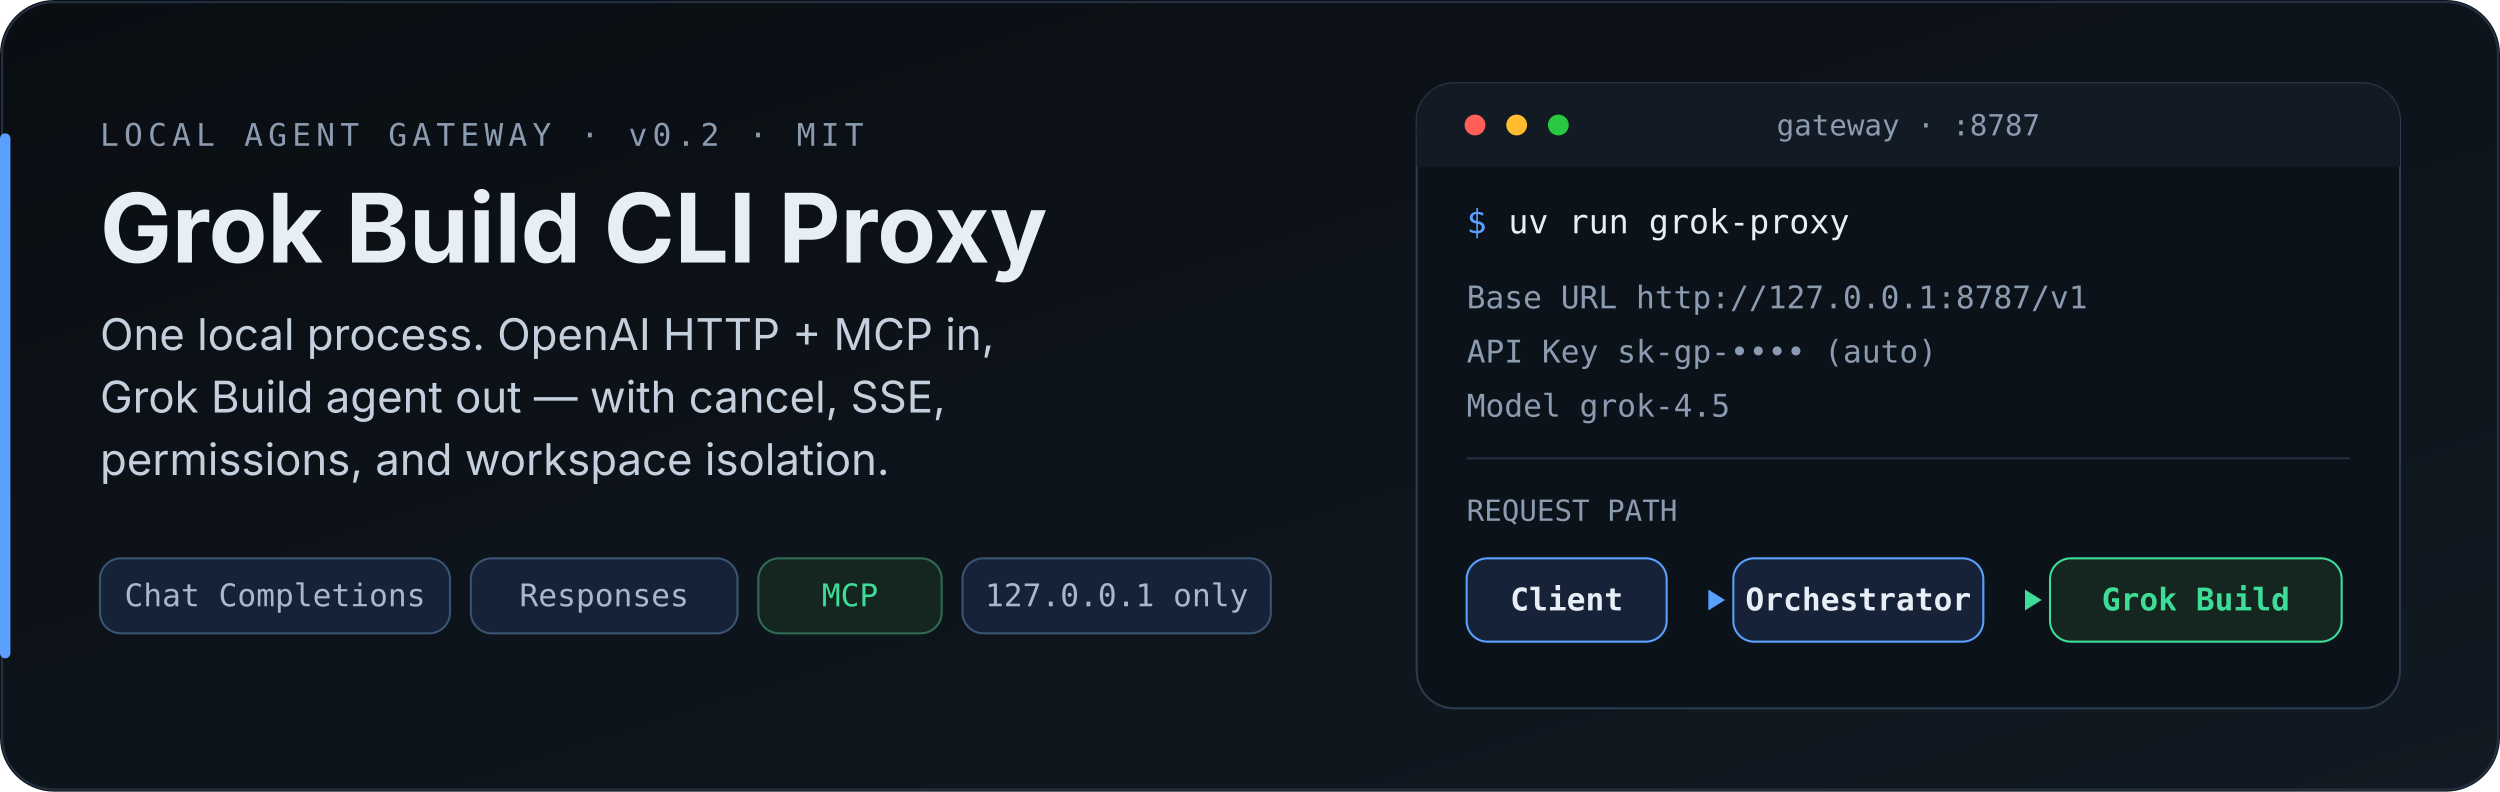
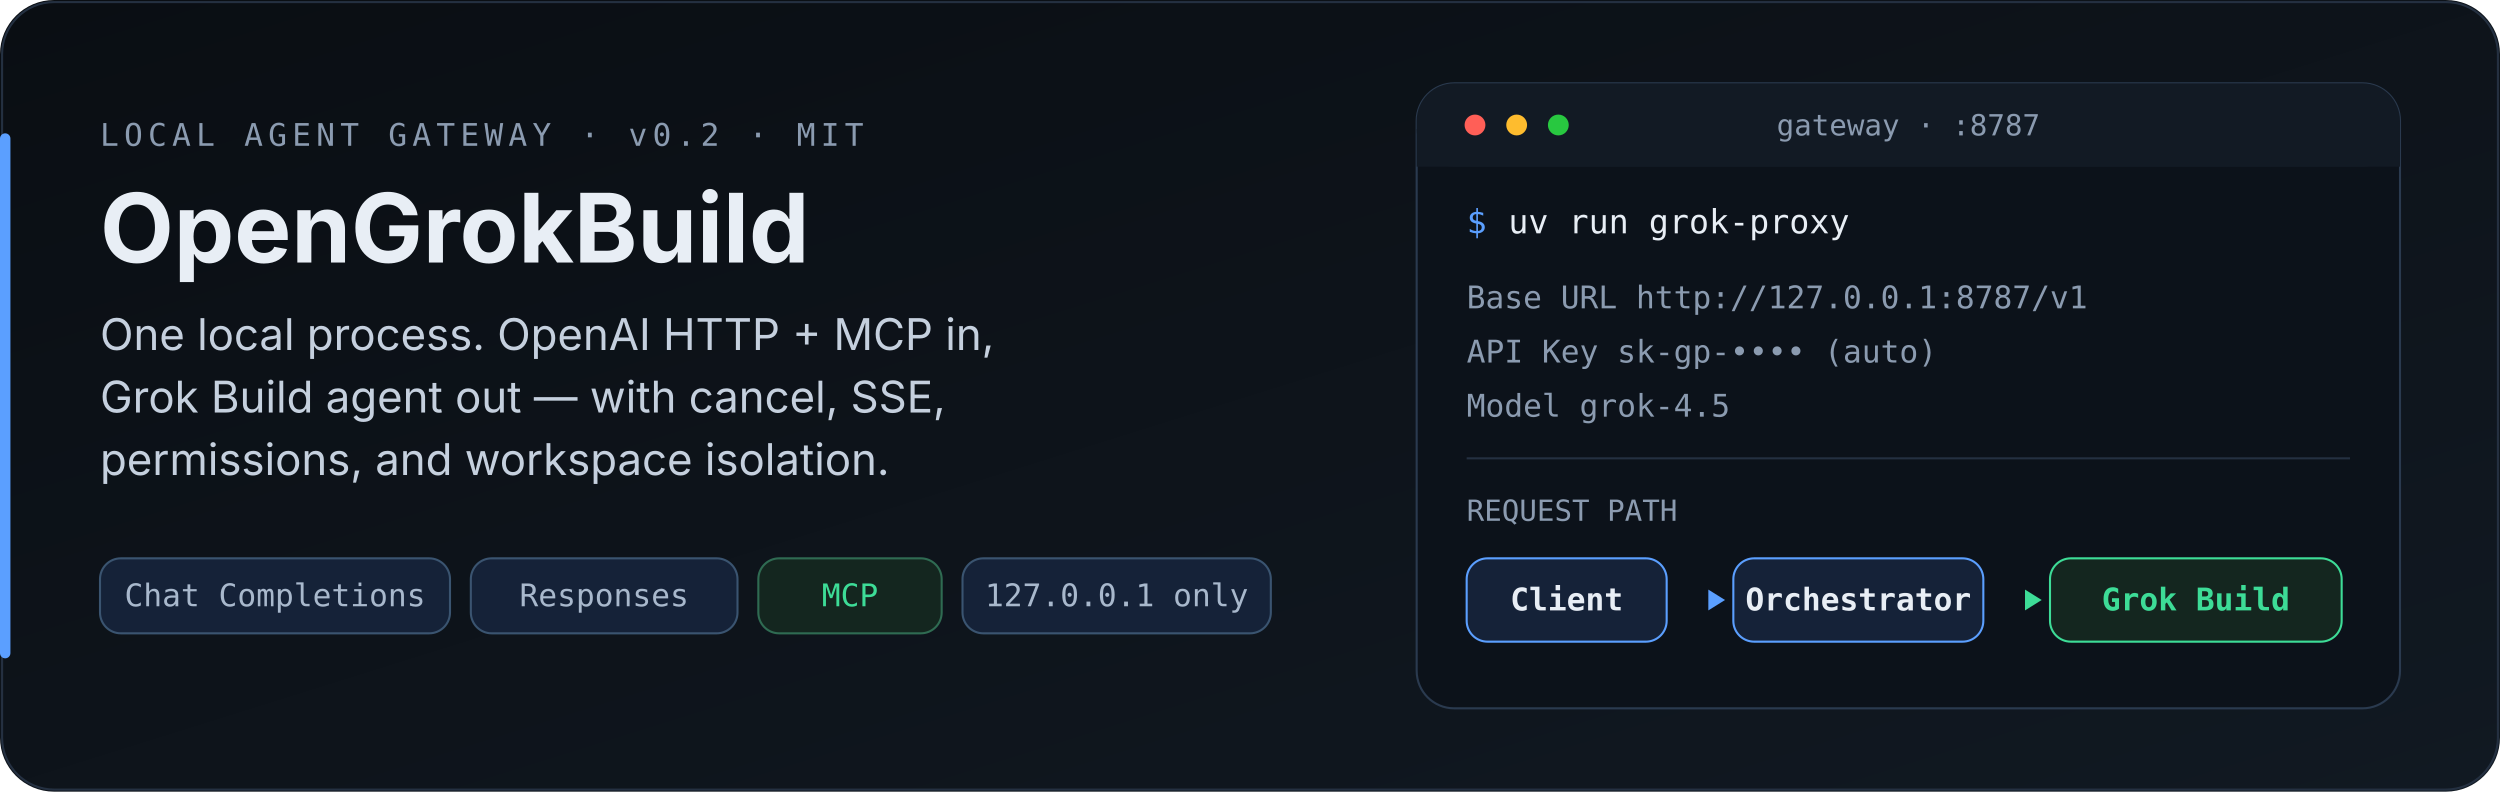
<svg xmlns="http://www.w3.org/2000/svg" width="1200" height="380" viewBox="0 0 1200 380" role="img" aria-labelledby="title desc">
  <defs>
    <linearGradient id="bg" x1="0" y1="0" x2="1" y2="1">
      <stop offset="0%" stop-color="#0A0E13" />
      <stop offset="100%" stop-color="#111922" />
    </linearGradient>
    <linearGradient id="flow" x1="0" y1="0" x2="1" y2="0">
      <stop offset="0%" stop-color="#5B9FFF" stop-opacity="0.2" />
      <stop offset="50%" stop-color="#5B9FFF" stop-opacity="0.85" />
      <stop offset="100%" stop-color="#3DDC97" stop-opacity="0.55" />
    </linearGradient>
  </defs>
  <rect width="1200" height="380" rx="26" fill="url(#bg)" />
  <rect x="1" y="1" width="1198" height="378" rx="25" fill="none" stroke="#243041" />
  <rect x="0" y="64" width="5" height="252" rx="2.5" fill="#5B9FFF" />
  <g transform="translate(48 48)">
    <text x="0" y="22" fill="#8B9BB0" font-family="ui-monospace, SFMono-Regular, Menlo, monospace" font-size="15" letter-spacing="2.5">LOCAL AGENT GATEWAY · v0.2 · MIT</text>
-     <text x="0" y="78" fill="#E8EEF5" font-family="-apple-system, BlinkMacSystemFont, Segoe UI, PingFang SC, sans-serif" font-size="46" font-weight="700">Grok Build CLI Proxy</text>
+     <text x="0" y="78" fill="#E8EEF5" font-family="-apple-system, BlinkMacSystemFont, Segoe UI, PingFang SC, sans-serif" font-size="46" font-weight="700">OpenGrokBuild</text>
    <text x="0" y="120" fill="#C5D0DE" font-family="-apple-system, BlinkMacSystemFont, Segoe UI, PingFang SC, sans-serif" font-size="21">One local process. OpenAI HTTP + MCP in,</text>
    <text x="0" y="150" fill="#C5D0DE" font-family="-apple-system, BlinkMacSystemFont, Segoe UI, PingFang SC, sans-serif" font-size="21">Grok Build agent out — with cancel, SSE,</text>
    <text x="0" y="180" fill="#C5D0DE" font-family="-apple-system, BlinkMacSystemFont, Segoe UI, PingFang SC, sans-serif" font-size="21">permissions, and workspace isolation.</text>
    <g transform="translate(0 220)" font-family="ui-monospace, SFMono-Regular, Menlo, monospace" font-size="15">
      <rect x="0" y="0" width="168" height="36" rx="10" fill="#152238" stroke="#3A5470" />
      <text x="84" y="23" text-anchor="middle" fill="#A8B8CC">Chat Completions</text>
      <rect x="178" y="0" width="128" height="36" rx="10" fill="#152238" stroke="#3A5470" />
      <text x="242" y="23" text-anchor="middle" fill="#A8B8CC">Responses</text>
      <rect x="316" y="0" width="88" height="36" rx="10" fill="#14261F" stroke="#2F6B52" />
      <text x="360" y="23" text-anchor="middle" fill="#3DDC97">MCP</text>
      <rect x="414" y="0" width="148" height="36" rx="10" fill="#152238" stroke="#3A5470" />
      <text x="488" y="23" text-anchor="middle" fill="#A8B8CC">127.0.0.1 only</text>
    </g>
  </g>
  <g transform="translate(680 40)">
    <rect x="0" y="0" width="472" height="300" rx="18" fill="#0C121A" stroke="#2A3A4F" />
    <rect x="0" y="0" width="472" height="40" rx="18" fill="#121A24" />
    <rect x="0" y="22" width="472" height="18" fill="#121A24" />
    <circle cx="28" cy="20" r="5" fill="#FF5F57" />
    <circle cx="48" cy="20" r="5" fill="#FEBC2E" />
    <circle cx="68" cy="20" r="5" fill="#28C840" />
    <text x="236" y="25" text-anchor="middle" fill="#8B9BB0" font-family="ui-monospace, SFMono-Regular, Menlo, monospace" font-size="14">gateway · :8787</text>
    <g font-family="ui-monospace, SFMono-Regular, Menlo, monospace">
      <text x="24" y="72" fill="#5B9FFF" font-size="16">$</text>
      <text x="44" y="72" fill="#E8EEF5" font-size="16">uv run grok-proxy</text>
      <text x="24" y="108" fill="#8B9BB0" font-size="15">Base URL  http://127.0.0.1:8787/v1</text>
      <text x="24" y="134" fill="#8B9BB0" font-size="15">API Key   sk-gp-••••  (auto)</text>
      <text x="24" y="160" fill="#8B9BB0" font-size="15">Model     grok-4.5</text>
      <path d="M24 180 H448" stroke="#243041" stroke-width="1" />
      <text x="24" y="210" fill="#8B9BB0" font-size="14">REQUEST PATH</text>
      <rect x="24" y="228" width="96" height="40" rx="10" fill="#152238" stroke="#5B9FFF" />
      <text x="72" y="253" text-anchor="middle" fill="#E8EEF5" font-size="15" font-weight="600">Client</text>
      <path d="M128 248 H148" stroke="url(#flow)" stroke-width="3" />
      <polygon points="148,248 140,243 140,253" fill="#5B9FFF" />
      <rect x="152" y="228" width="120" height="40" rx="10" fill="#152238" stroke="#5B9FFF" />
      <text x="212" y="253" text-anchor="middle" fill="#E8EEF5" font-size="15" font-weight="600">Orchestrator</text>
      <path d="M280 248 H300" stroke="url(#flow)" stroke-width="3" />
      <polygon points="300,248 292,243 292,253" fill="#3DDC97" />
      <rect x="304" y="228" width="140" height="40" rx="10" fill="#14261F" stroke="#3DDC97" />
      <text x="374" y="253" text-anchor="middle" fill="#3DDC97" font-size="15" font-weight="600">Grok Build</text>
    </g>
  </g>
</svg>
